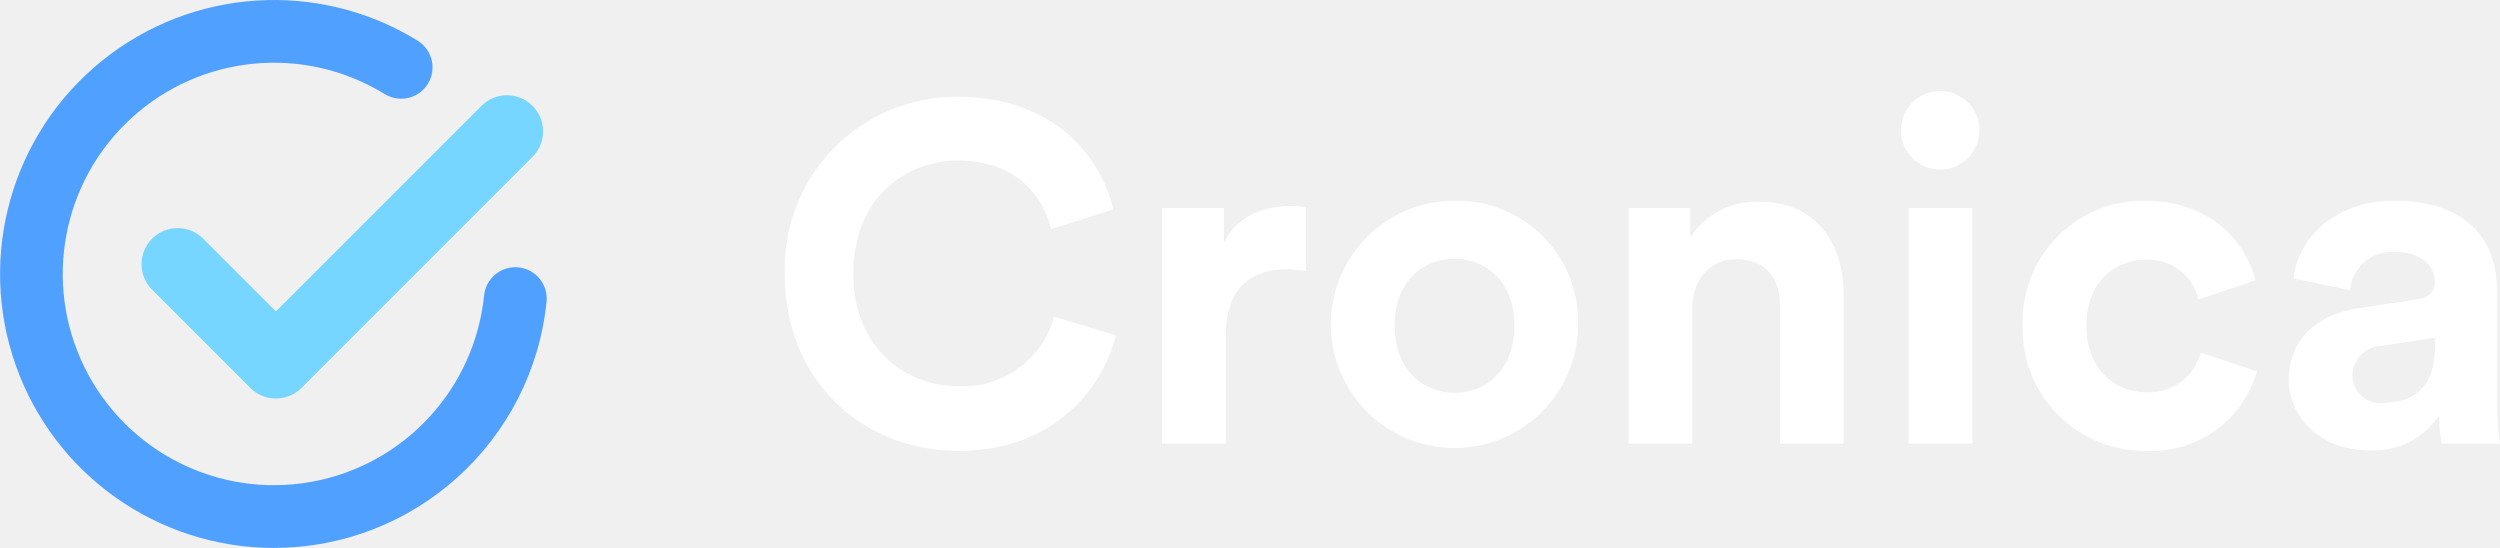
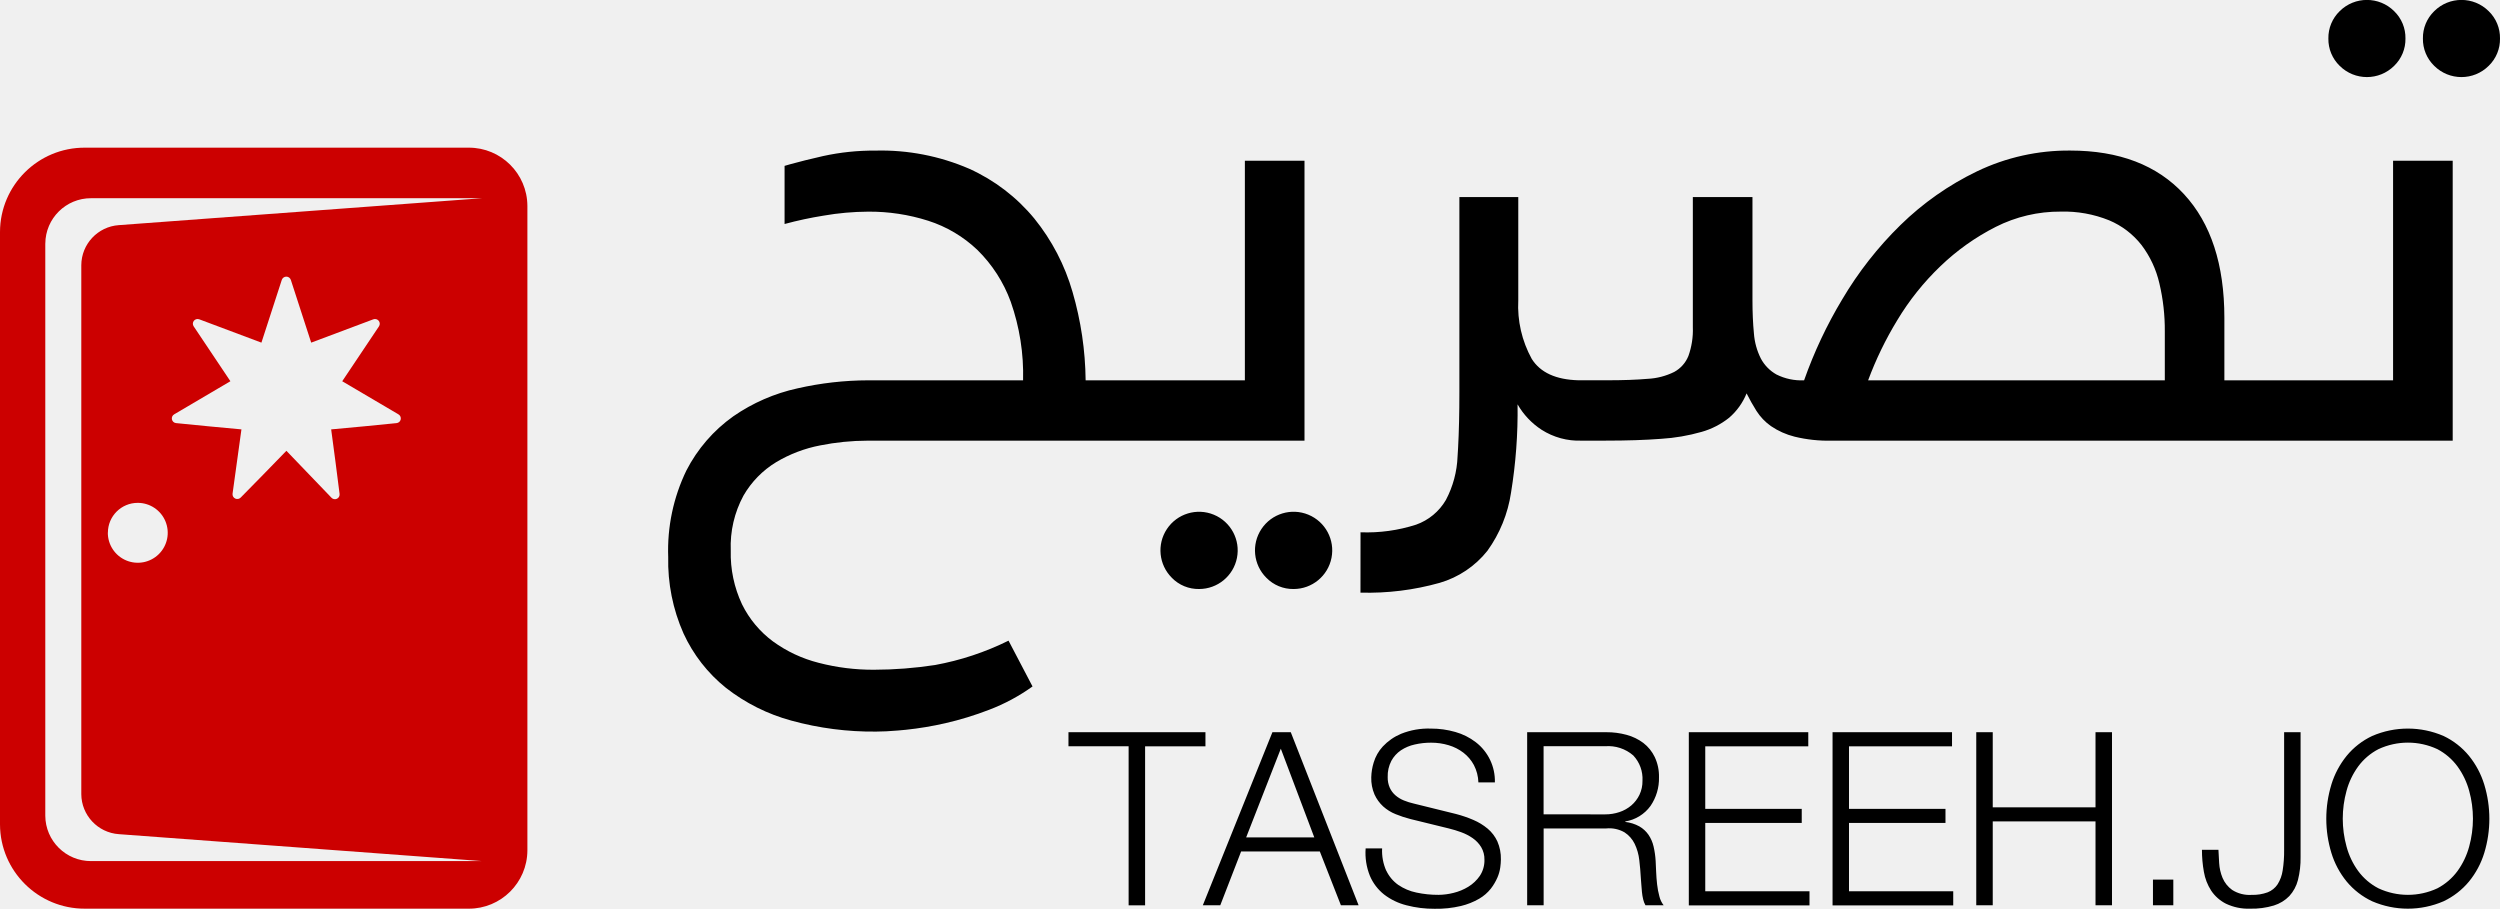
- <svg xmlns="http://www.w3.org/2000/svg" width="213.432" height="46.779" viewBox="0 0 213.432 46.779">
-   <g id="Group_183" data-name="Group 183" transform="translate(-773 -323.546)">
-     <g id="Group_107" data-name="Group 107" transform="translate(773 323.546)">
-       <path id="Path_1" data-name="Path 1" d="M1061.31,527.288a23.389,23.389,0,1,1,12.235-43.327,2.679,2.679,0,1,1-2.806,4.564,18.033,18.033,0,1,0,8.512,17.2,2.679,2.679,0,0,1,5.331.537,23.392,23.392,0,0,1-23.271,21.021Z" transform="translate(-1037.921 -480.509)" fill="#50a0ff" />
-       <path id="Path_2" data-name="Path 2" d="M1094.445,536.8a3.071,3.071,0,0,1-2.179-.9l-8.41-8.41a3.081,3.081,0,0,1,4.357-4.357l6.232,6.231,17.53-17.53a3.081,3.081,0,1,1,4.357,4.357l-19.709,19.709A3.071,3.071,0,0,1,1094.445,536.8Z" transform="translate(-1070.89 -502.778)" fill="#76d6ff" />
+ <svg xmlns="http://www.w3.org/2000/svg" width="283.8" height="103.151" viewBox="0 0 283.8 103.151">
+   <defs>
+     <clipPath id="clip-path">
+       <path id="Intersection_3" data-name="Intersection 3" d="M13.992,81.807a20.949,20.949,0,0,1-7.429-3.715A17.02,17.02,0,0,1,1.734,71.9,20.305,20.305,0,0,1,0,63.234,20.8,20.8,0,0,1,2.064,53.41a17.141,17.141,0,0,1,5.325-6.15,20.517,20.517,0,0,1,7.306-3.178,36.45,36.45,0,0,1,8.007-.908H40.285a24.845,24.845,0,0,0-1.4-8.915,15.855,15.855,0,0,0-3.8-5.9,14.49,14.49,0,0,0-5.572-3.3,21.911,21.911,0,0,0-6.81-1.032,30.528,30.528,0,0,0-5.077.454,42.048,42.048,0,0,0-4.416.949v-6.6l.637-.185q1.511-.423,3.738-.93a26.814,26.814,0,0,1,5.944-.619,25.181,25.181,0,0,1,10.649,2.064,20.469,20.469,0,0,1,7.388,5.655A23.587,23.587,0,0,1,45.9,33.144a37.255,37.255,0,0,1,1.486,10.03H65.463V18.244h6.769V50.025H22.619a27.7,27.7,0,0,0-5.366.537,15.423,15.423,0,0,0-4.994,1.9,10.7,10.7,0,0,0-3.715,3.8A12.08,12.08,0,0,0,7.1,62.491,13.532,13.532,0,0,0,8.379,68.6a11.628,11.628,0,0,0,3.509,4.21,15.115,15.115,0,0,0,5.2,2.435,24.483,24.483,0,0,0,6.274.784,46.32,46.32,0,0,0,6.935-.537,31.576,31.576,0,0,0,8.337-2.765l2.724,5.2a21.72,21.72,0,0,1-4.912,2.642A36.521,36.521,0,0,1,31.452,82.1a37.407,37.407,0,0,1-4.458.743l-.88.082q-1.478.125-2.5.125A34.953,34.953,0,0,1,13.992,81.807Zm64.6-21.381A18.3,18.3,0,0,0,84.9,59.56a6.376,6.376,0,0,0,3.385-2.807A11.455,11.455,0,0,0,89.608,51.8l.059-.958q.147-2.715.147-6.348V22.371H96.5V34.093a12.445,12.445,0,0,0,1.527,6.645q1.461,2.328,5.3,2.431l.354,0h2.889q2.724,0,4.623-.165a7.613,7.613,0,0,0,3.013-.784,3.585,3.585,0,0,0,1.61-1.816,8.732,8.732,0,0,0,.5-3.261V22.371h6.769V34.093q0,2.063.165,3.756a7.569,7.569,0,0,0,.784,2.848,4.505,4.505,0,0,0,1.775,1.816,6.328,6.328,0,0,0,3.137.66,50.4,50.4,0,0,1,4.334-9.2,40.944,40.944,0,0,1,6.6-8.42,32.706,32.706,0,0,1,8.709-6.109,23.972,23.972,0,0,1,10.566-2.353q8.338,0,12.919,4.953t4.582,14.034v7.1h19.151V18.244h6.769V50.025h-70.5a16.259,16.259,0,0,1-4.21-.454,8.382,8.382,0,0,1-2.683-1.2,6.168,6.168,0,0,1-1.651-1.734q-.62-.991-1.114-1.981a7.231,7.231,0,0,1-1.981,2.765,8.862,8.862,0,0,1-3.137,1.61,21.59,21.59,0,0,1-4.581.784q-2.683.206-6.315.206h-2.724a7.88,7.88,0,0,1-4.54-1.238A8.462,8.462,0,0,1,96.419,45.9a57.216,57.216,0,0,1-.743,10.03,15.087,15.087,0,0,1-2.683,6.6,10.758,10.758,0,0,1-5.407,3.632,30.067,30.067,0,0,1-9,1.114ZM150.7,25.756a26.075,26.075,0,0,0-6.274,4.458,29.644,29.644,0,0,0-4.912,6.15,39.585,39.585,0,0,0-3.3,6.81h33.68V37.643a22.966,22.966,0,0,0-.619-5.49,11.461,11.461,0,0,0-2.022-4.334,9.187,9.187,0,0,0-3.674-2.807,13.686,13.686,0,0,0-5.489-.991A16.134,16.134,0,0,0,150.7,25.756ZM67.9,65.586a4.385,4.385,0,1,1,3.1,1.279A4.22,4.22,0,0,1,67.9,65.586Zm-10.731,0a4.384,4.384,0,1,1,3.1,1.279A4.22,4.22,0,0,1,57.166,65.586ZM200.474,7.471a4.216,4.216,0,0,1-1.28-3.1,4.216,4.216,0,0,1,1.28-3.1,4.384,4.384,0,0,1,6.191,0,4.216,4.216,0,0,1,1.28,3.1,4.216,4.216,0,0,1-1.28,3.1,4.384,4.384,0,0,1-6.191,0Zm-10.732,0a4.221,4.221,0,0,1-1.28-3.1,4.221,4.221,0,0,1,1.28-3.1,4.385,4.385,0,0,1,6.191,0,4.217,4.217,0,0,1,1.28,3.1,4.217,4.217,0,0,1-1.28,3.1,4.385,4.385,0,0,1-6.191,0Z" />
+     </clipPath>
+     <clipPath id="clip-path-2">
+       <path id="Intersection_4" data-name="Intersection 4" d="M9.641,86.388A9.6,9.6,0,0,1,0,76.825V9.564A9.6,9.6,0,0,1,9.641,0H53.2a6.644,6.644,0,0,1,6.67,6.616V79.773a6.644,6.644,0,0,1-6.67,6.616Zm-4.5-75.494V75.829a5.182,5.182,0,0,0,5.2,5.16H54.729L13.488,77.931a4.582,4.582,0,0,1-4.259-4.554V13.35a4.583,4.583,0,0,1,4.259-4.556L54.729,5.738H10.346A5.181,5.181,0,0,0,5.144,10.894Zm7.1,32.8a3.4,3.4,0,1,0,3.4-3.373A3.387,3.387,0,0,0,12.248,43.7Zm25.385-3.955a.54.54,0,0,0,.623.117.532.532,0,0,0,.3-.55c-.25-1.98-.675-5.32-.955-7.325,2.047-.176,5.424-.51,7.423-.712a.534.534,0,0,0,.219-.993c-1.723-1.015-4.635-2.73-6.387-3.761,1.394-2.082,2.769-4.132,4.172-6.23a.534.534,0,0,0-.028-.63.544.544,0,0,0-.613-.169c-2.383.894-4.71,1.765-7.053,2.647-.631-1.948-1.683-5.192-2.311-7.121a.541.541,0,0,0-1.028,0c-.627,1.931-1.683,5.186-2.311,7.121l-7.056-2.647a.54.54,0,0,0-.612.166.53.53,0,0,0-.025.629c1.132,1.692,3.038,4.537,4.171,6.233-1.758,1.034-4.664,2.749-6.386,3.761a.534.534,0,0,0,.223.993c2,.2,5.375.536,7.416.712L26.4,39.278a.535.535,0,0,0,.3.553.541.541,0,0,0,.623-.109c1.406-1.427,3.782-3.847,5.189-5.31C33.925,35.88,36.253,38.307,37.633,39.744Z" fill="#c00" />
+     </clipPath>
+   </defs>
+   <g id="Group_676" data-name="Group 676" transform="translate(-2914.427 -213.46)">
+     <g id="Group_730" data-name="Group 730" transform="translate(2990.282 213.46)">
+       <g id="Group_729" data-name="Group 729" transform="translate(0 0)" clip-path="url(#clip-path)">
+         <rect id="Rectangle_360" data-name="Rectangle 360" width="219.41" height="94.511" transform="translate(-5.732 -5.733)" />
+       </g>
    </g>
-     <g id="Group_708" data-name="Group 708" transform="translate(771.184 51.163)">
-       <path id="Path_2368" data-name="Path 2368" d="M68.816,295.43A14.639,14.639,0,0,1,83.584,280.3c8.019,0,12.149,4.908,13.295,9.611l-5.317,1.678c-.7-2.78-2.947-5.849-7.978-5.849-4.335,0-8.919,3.107-8.919,9.693,0,6.177,4.338,9.574,9,9.574a8.063,8.063,0,0,0,8.141-5.931l5.276,1.6c-1.105,4.458-5.276,9.857-13.418,9.857C75.566,310.526,68.816,304.677,68.816,295.43Z" transform="translate(0 0.347)" fill="#fff" />
-       <path id="Path_2369" data-name="Path 2369" d="M90.532,288.594a8.2,8.2,0,0,0-1.637-.164c-2.78,0-5.195,1.351-5.195,5.686v9.206H78.26V283.195h5.28v2.988c1.224-2.66,4.008-3.151,5.723-3.151a12.406,12.406,0,0,1,1.269.082Z" transform="translate(22.767 6.938)" fill="#fff" />
-       <path id="Path_2370" data-name="Path 2370" d="M103.593,293.578A10.555,10.555,0,1,1,93.04,282.9,10.33,10.33,0,0,1,103.593,293.578Zm-5.44,0c0-3.806-2.456-5.727-5.113-5.727s-5.113,1.92-5.113,5.727c0,3.762,2.452,5.723,5.113,5.723S98.153,297.381,98.153,293.578Z" transform="translate(32.95 6.62)" fill="#fff" />
-       <path id="Path_2371" data-name="Path 2371" d="M95.376,303.582h-5.44V283.455h5.276v2.5a6.688,6.688,0,0,1,5.808-3.029c4.99,0,7.282,3.561,7.282,7.978v12.681h-5.44v-11.74c0-2.251-1.105-4.011-3.721-4.011-2.374,0-3.765,1.842-3.765,4.175Z" transform="translate(50.914 6.678)" fill="#fff" />
-       <path id="Path_2372" data-name="Path 2372" d="M100.108,280.153a3.354,3.354,0,1,1-3.356,3.394A3.35,3.35,0,0,1,100.108,280.153Zm-2.7,30.106V290.133h5.444v20.127Z" transform="translate(67.346 0)" fill="#fff" />
-       <path id="Path_2373" data-name="Path 2373" d="M105.243,293.578c0,3.639,2.37,5.686,5.154,5.686a4.608,4.608,0,0,0,4.622-3.4l4.785,1.6a9.345,9.345,0,0,1-9.407,6.791,10.412,10.412,0,0,1-10.6-10.676A10.308,10.308,0,0,1,110.233,282.9c5.481,0,8.588,3.4,9.448,6.791l-4.867,1.637a4.387,4.387,0,0,0-4.458-3.394C107.573,287.933,105.243,289.935,105.243,293.578Z" transform="translate(74.694 6.62)" fill="#fff" />
-       <path id="Path_2374" data-name="Path 2374" d="M112.473,292.064l4.949-.737c1.146-.164,1.514-.737,1.514-1.432,0-1.433-1.105-2.616-3.394-2.616a3.572,3.572,0,0,0-3.847,3.271l-4.826-1.023c.327-3.148,3.23-6.627,8.629-6.627,6.381,0,8.755,3.6,8.755,7.65v9.9a22.551,22.551,0,0,0,.246,3.193h-4.99a13.638,13.638,0,0,1-.2-2.415,6.728,6.728,0,0,1-5.931,2.988c-4.294,0-6.914-2.906-6.914-6.054C106.46,294.557,109.12,292.555,112.473,292.064Zm6.463,3.435v-.9l-4.54.692a2.542,2.542,0,0,0-2.5,2.538,2.36,2.36,0,0,0,2.619,2.33C116.808,300.161,118.936,299.059,118.936,295.5Z" transform="translate(90.749 6.62)" fill="#fff" />
+     <g id="Group_732" data-name="Group 732" transform="translate(2914.427 230.223)">
+       <g id="Group_731" data-name="Group 731" transform="translate(0 0)" clip-path="url(#clip-path-2)">
+         <rect id="Rectangle_362" data-name="Rectangle 362" width="68.427" height="94.942" transform="translate(-4.276 -4.276)" fill="#c00" />
+       </g>
    </g>
+     <path id="Path_162" data-name="Path 162" d="M3044.451,271.917v1.6H3037.6v18.051h-1.871V273.513H3028.9v-1.6Zm12.355,11.942-3.8-10.071-3.935,10.071Zm-2.669-11.942,7.7,19.647h-2.009l-2.394-6.109H3048.5l-2.367,6.109h-1.981l7.9-19.647Zm10.841,15.712a4.155,4.155,0,0,0,1.362,1.623,5.681,5.681,0,0,0,2.051.867,11.708,11.708,0,0,0,2.531.261,7.159,7.159,0,0,0,1.678-.22,5.843,5.843,0,0,0,1.692-.7,4.325,4.325,0,0,0,1.308-1.238,3.153,3.153,0,0,0,.522-1.83,2.682,2.682,0,0,0-.372-1.431,3.387,3.387,0,0,0-.963-1.018,5.689,5.689,0,0,0-1.308-.674,12.971,12.971,0,0,0-1.4-.426l-4.375-1.073a13.026,13.026,0,0,1-1.664-.55,4.73,4.73,0,0,1-1.418-.88,4.2,4.2,0,0,1-.977-1.348,4.613,4.613,0,0,1-.372-1.954,6.229,6.229,0,0,1,.275-1.679,4.632,4.632,0,0,1,1.032-1.816,6.005,6.005,0,0,1,2.077-1.445,8.329,8.329,0,0,1,3.385-.592,9.879,9.879,0,0,1,2.779.385,6.844,6.844,0,0,1,2.312,1.156,5.568,5.568,0,0,1,2.174,4.568h-1.872a4.563,4.563,0,0,0-.509-1.967,4.41,4.41,0,0,0-1.184-1.4,5.179,5.179,0,0,0-1.678-.853,6.819,6.819,0,0,0-2-.289,8.216,8.216,0,0,0-1.857.206,4.65,4.65,0,0,0-1.568.66,3.409,3.409,0,0,0-1.087,1.2,3.751,3.751,0,0,0-.413,1.844,2.839,2.839,0,0,0,.234,1.2,2.519,2.519,0,0,0,.646.867,3.411,3.411,0,0,0,.949.578,7.229,7.229,0,0,0,1.142.358l4.788,1.183a13.831,13.831,0,0,1,1.967.674,6.517,6.517,0,0,1,1.624.991,4.194,4.194,0,0,1,1.1,1.445,4.871,4.871,0,0,1,.4,2.064,7.679,7.679,0,0,1-.069.881,4.438,4.438,0,0,1-.33,1.169,5.963,5.963,0,0,1-.743,1.252,4.678,4.678,0,0,1-1.321,1.142,7.679,7.679,0,0,1-2.077.826,12.142,12.142,0,0,1-2.972.316,12.378,12.378,0,0,1-3.219-.4,6.933,6.933,0,0,1-2.532-1.225,5.368,5.368,0,0,1-1.609-2.119,6.937,6.937,0,0,1-.482-3.109h1.871a5.542,5.542,0,0,0,.468,2.532Zm24.847-6.384a5.017,5.017,0,0,0,1.624-.261,4.051,4.051,0,0,0,1.349-.757,3.707,3.707,0,0,0,.921-1.2,3.61,3.61,0,0,0,.344-1.61,3.866,3.866,0,0,0-1.046-2.862,4.342,4.342,0,0,0-3.192-1.046h-6.989v7.732Zm.138-9.328a8.53,8.53,0,0,1,2.3.3,5.554,5.554,0,0,1,1.9.922,4.443,4.443,0,0,1,1.293,1.6,5.143,5.143,0,0,1,.481,2.3,5.514,5.514,0,0,1-.963,3.247,4.391,4.391,0,0,1-2.861,1.761v.055a4.358,4.358,0,0,1,1.6.509,3.211,3.211,0,0,1,1.032.949,3.909,3.909,0,0,1,.578,1.335,9.773,9.773,0,0,1,.234,1.637q.027.5.055,1.211t.11,1.445a8.9,8.9,0,0,0,.262,1.376,2.623,2.623,0,0,0,.481,1h-2.064a2.4,2.4,0,0,1-.261-.674,5.826,5.826,0,0,1-.138-.826c-.028-.284-.05-.564-.069-.839s-.036-.514-.055-.715q-.055-1.046-.179-2.077a5.683,5.683,0,0,0-.523-1.844,3.247,3.247,0,0,0-1.156-1.307,3.487,3.487,0,0,0-2.078-.44h-7.1v8.723h-1.871V271.917Zm22.921,0v1.6h-11.695v7.1h10.952v1.6h-10.952v7.76h11.833v1.6h-13.7V271.917Zm16.317,0v1.6h-11.694v7.1h10.952v1.6h-10.952v7.76h11.832v1.6h-13.7V271.917Zm4.623,0v8.53h11.667v-8.53h1.871v19.647h-1.871v-9.521h-11.667v9.521h-1.871V271.917Zm18.188,16.73h2.311v2.917h-2.311v-2.917Zm16.758-16.73v14.171a9.985,9.985,0,0,1-.3,2.614,4.252,4.252,0,0,1-.977,1.816,4.157,4.157,0,0,1-1.761,1.073,8.678,8.678,0,0,1-2.683.358,5.894,5.894,0,0,1-2.752-.564,4.408,4.408,0,0,1-1.678-1.486,5.653,5.653,0,0,1-.826-2.133,13.909,13.909,0,0,1-.22-2.5h1.872q.026.633.082,1.513a5.193,5.193,0,0,0,.386,1.679,3.217,3.217,0,0,0,1.087,1.362,3.666,3.666,0,0,0,2.215.564,4.9,4.9,0,0,0,1.816-.289,2.407,2.407,0,0,0,1.128-.908,4.064,4.064,0,0,0,.578-1.582,13.879,13.879,0,0,0,.165-2.311V271.917Zm5.215,12.974a8.406,8.406,0,0,0,1.32,2.779,6.644,6.644,0,0,0,2.3,1.967,7.925,7.925,0,0,0,6.7,0,6.707,6.707,0,0,0,2.284-1.967,8.5,8.5,0,0,0,1.321-2.779,11.894,11.894,0,0,0,0-6.315,8.523,8.523,0,0,0-1.321-2.766,6.707,6.707,0,0,0-2.284-1.967,7.924,7.924,0,0,0-6.7,0,6.644,6.644,0,0,0-2.3,1.967,8.424,8.424,0,0,0-1.32,2.766,11.894,11.894,0,0,0,0,6.315Zm-1.72-7.031A9.675,9.675,0,0,1,3174,274.6a8.34,8.34,0,0,1,2.9-2.256,10.2,10.2,0,0,1,8.1,0,8.384,8.384,0,0,1,2.889,2.256,9.684,9.684,0,0,1,1.733,3.261,13.308,13.308,0,0,1,0,7.76,9.533,9.533,0,0,1-1.733,3.247,8.46,8.46,0,0,1-2.889,2.243,10.2,10.2,0,0,1-8.1,0,8.415,8.415,0,0,1-2.9-2.243,9.524,9.524,0,0,1-1.733-3.247,13.3,13.3,0,0,1,0-7.76Z" transform="translate(6.819 24.663)" />
  </g>
</svg>
